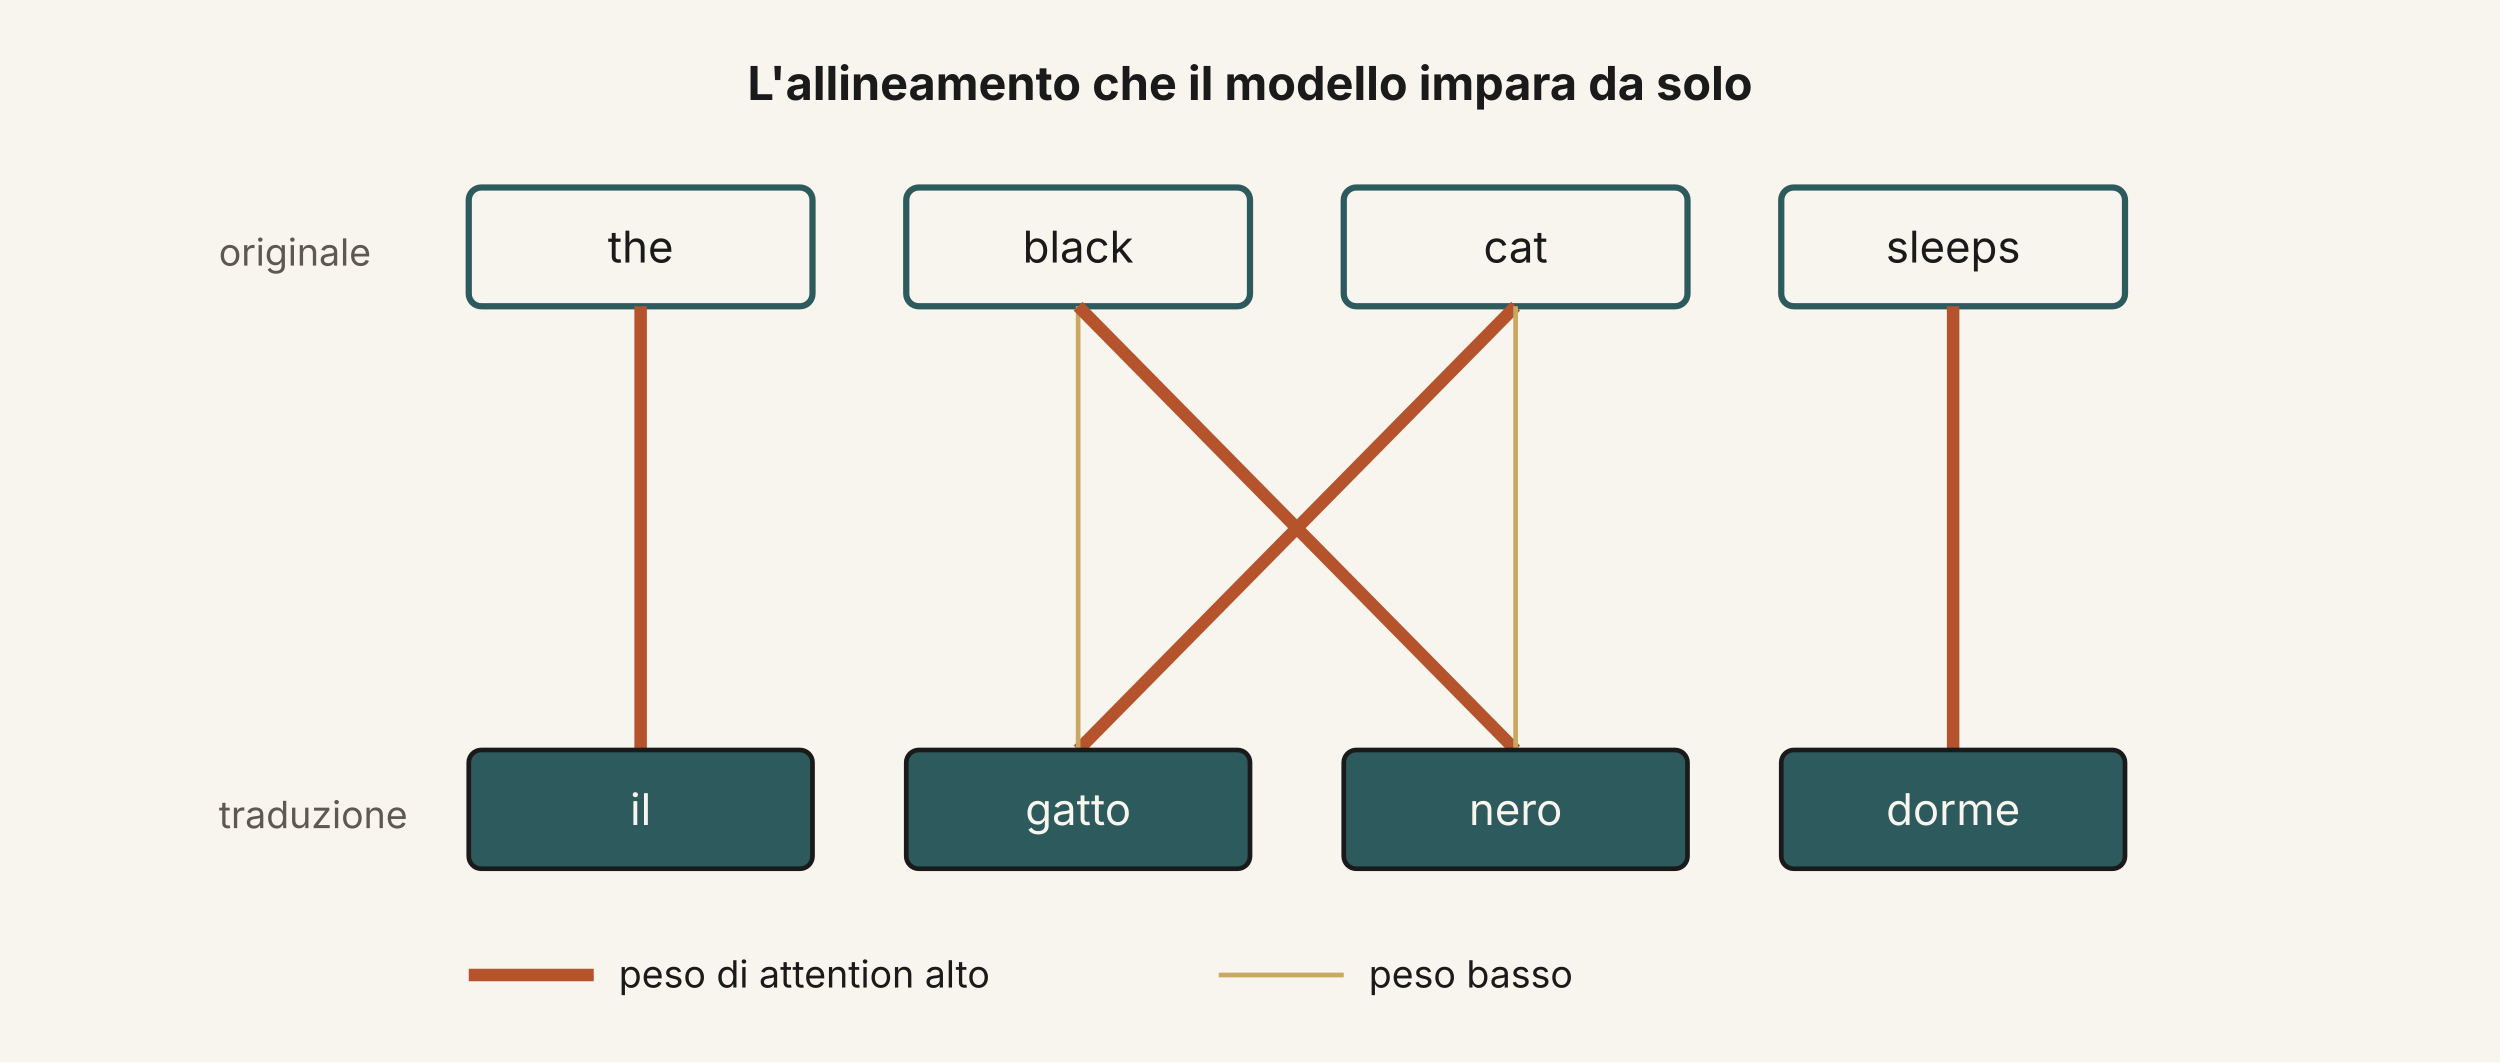
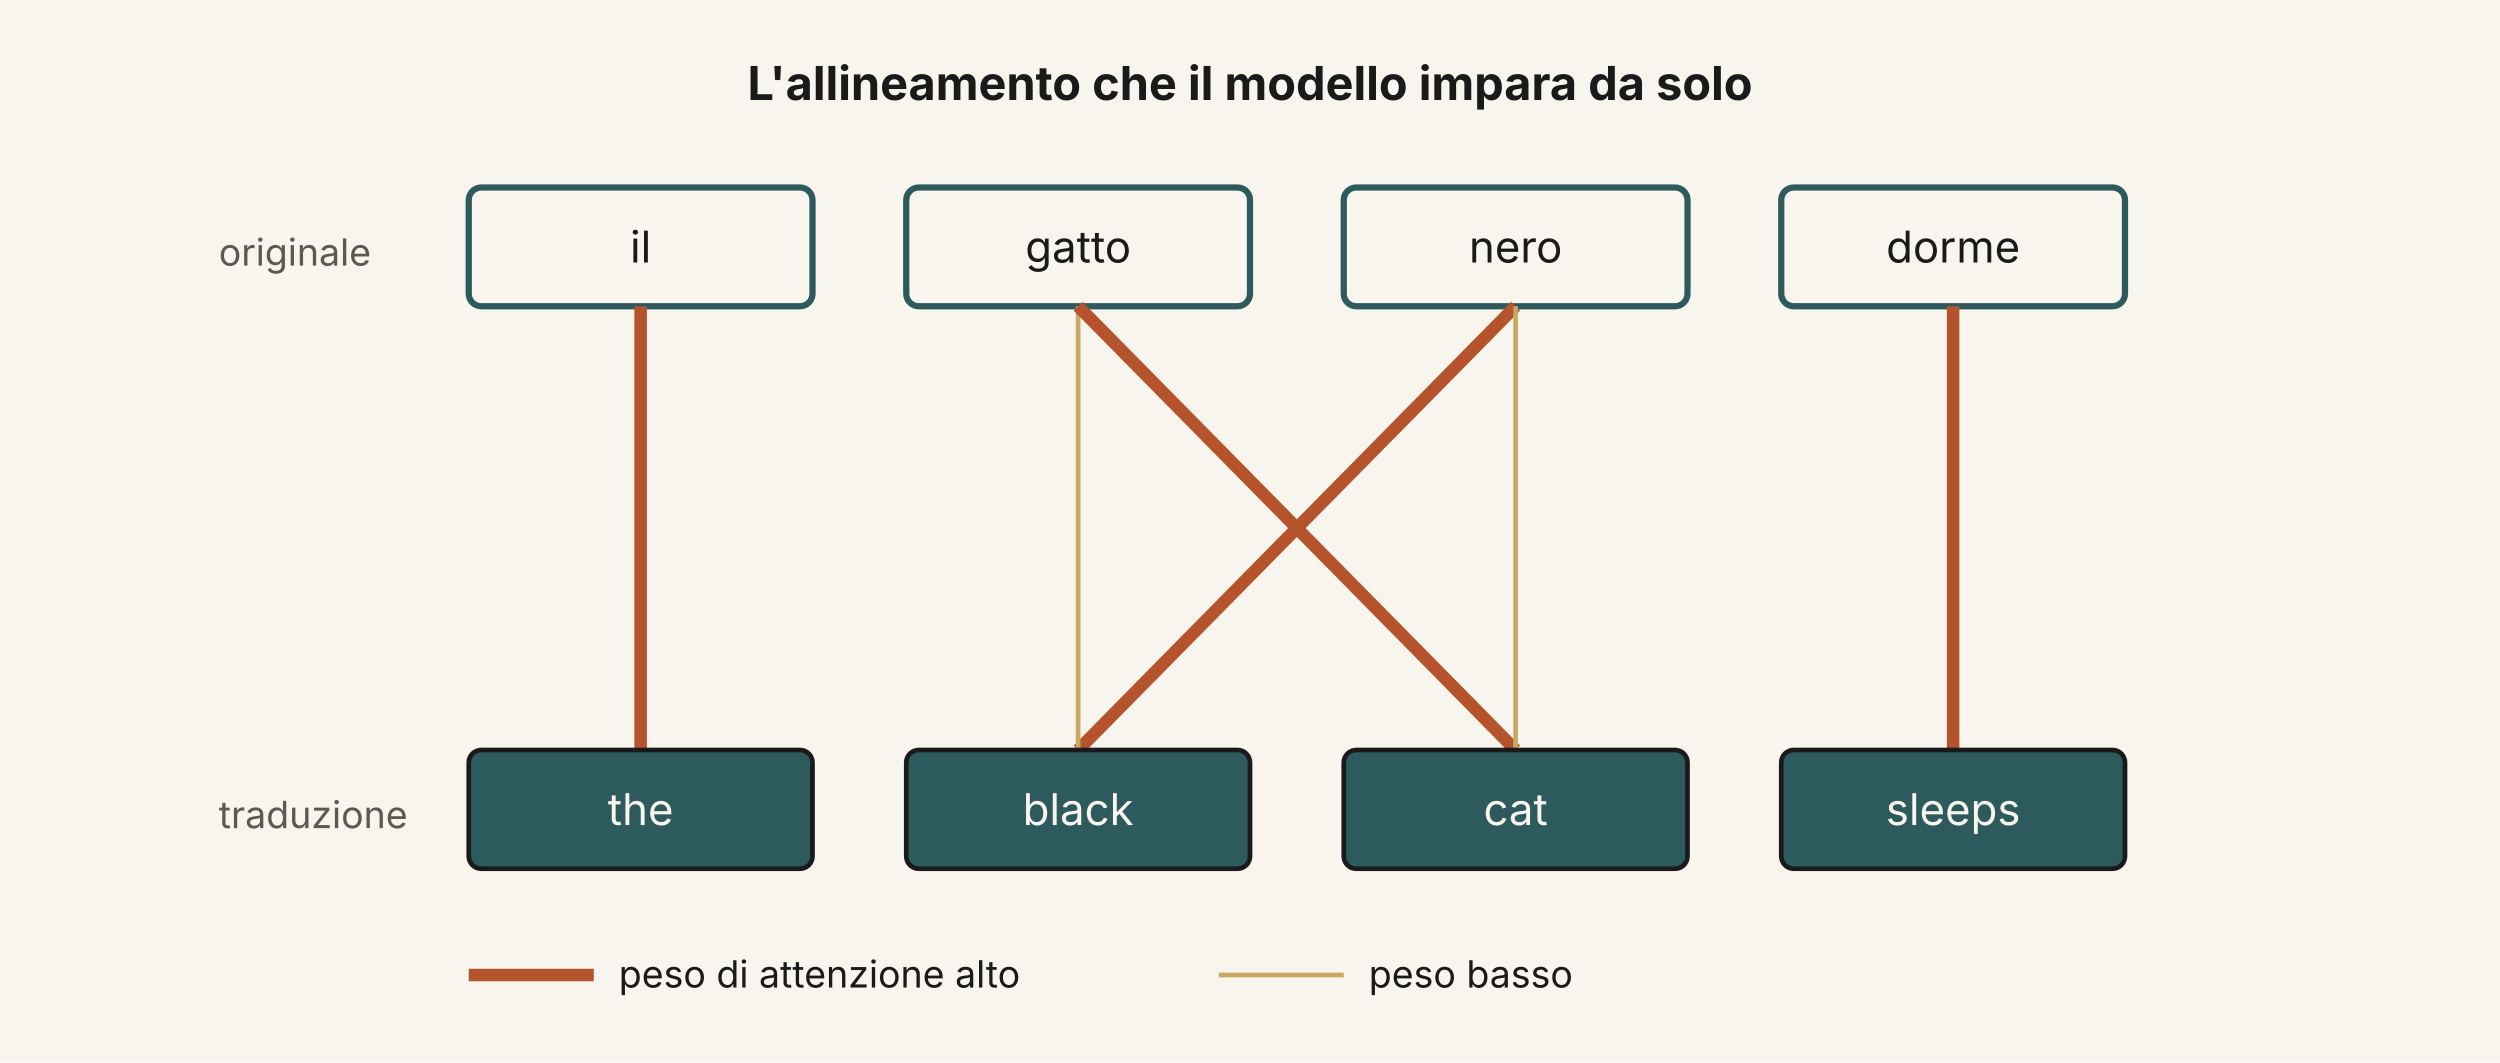
- <svg xmlns="http://www.w3.org/2000/svg" viewBox="0 0 800 340" width="100%" role="img" aria-label="Allineamento di traduzione appreso dall'attention: le parole italiane generate si collegano alle parole inglesi di origine con linee di spessore proporzionale al peso, incrociandosi dove l'ordine cambia">
+ <svg xmlns="http://www.w3.org/2000/svg" viewBox="0 0 800 340" width="100%" role="img" aria-label="Allineamento di traduzione appreso dall'attenzione: le parole inglesi generate si collegano alle parole italiane di origine con linee di spessore proporzionale al peso, incrociandosi dove l'ordine cambia">
  <rect x="0" y="0" width="800" height="340" fill="#F8F5EE" />
  <text x="400" y="32" font-family="Inter, system-ui, sans-serif" font-size="15" font-weight="bold" fill="#1A1A1A" text-anchor="middle">L'allineamento che il modello impara da solo</text>
  <text x="70" y="85" font-family="Inter, system-ui, sans-serif" font-size="12" fill="#5E5852">originale</text>
  <g font-family="Inter, system-ui, sans-serif" font-size="14" text-anchor="middle">
    <rect x="150" y="60" width="110" height="38" rx="4" fill="#F8F5EE" stroke="#2D5A5C" stroke-width="2" />
-     <text x="205" y="84" fill="#1A1A1A">the</text>
+     <text x="205" y="84" fill="#1A1A1A">il</text>
    <rect x="290" y="60" width="110" height="38" rx="4" fill="#F8F5EE" stroke="#2D5A5C" stroke-width="2" />
-     <text x="345" y="84" fill="#1A1A1A">black</text>
+     <text x="345" y="84" fill="#1A1A1A">gatto</text>
    <rect x="430" y="60" width="110" height="38" rx="4" fill="#F8F5EE" stroke="#2D5A5C" stroke-width="2" />
-     <text x="485" y="84" fill="#1A1A1A">cat</text>
+     <text x="485" y="84" fill="#1A1A1A">nero</text>
    <rect x="570" y="60" width="110" height="38" rx="4" fill="#F8F5EE" stroke="#2D5A5C" stroke-width="2" />
-     <text x="625" y="84" fill="#1A1A1A">sleeps</text>
+     <text x="625" y="84" fill="#1A1A1A">dorme</text>
  </g>
  <g fill="none">
    <line x1="205" y1="98" x2="205" y2="240" stroke="#B5532C" stroke-width="4" />
    <line x1="485" y1="98" x2="345" y2="240" stroke="#B5532C" stroke-width="4" />
    <line x1="345" y1="98" x2="345" y2="240" stroke="#C9A961" stroke-width="1.5" />
    <line x1="345" y1="98" x2="485" y2="240" stroke="#B5532C" stroke-width="4" />
    <line x1="485" y1="98" x2="485" y2="240" stroke="#C9A961" stroke-width="1.5" />
    <line x1="625" y1="98" x2="625" y2="240" stroke="#B5532C" stroke-width="4" />
  </g>
  <text x="70" y="265" font-family="Inter, system-ui, sans-serif" font-size="12" fill="#5E5852">traduzione</text>
  <g font-family="Inter, system-ui, sans-serif" font-size="14" text-anchor="middle">
    <rect x="150" y="240" width="110" height="38" rx="4" fill="#2D5A5C" stroke="#1A1A1A" stroke-width="1.5" />
-     <text x="205" y="264" fill="#F8F5EE">il</text>
+     <text x="205" y="264" fill="#F8F5EE">the</text>
    <rect x="290" y="240" width="110" height="38" rx="4" fill="#2D5A5C" stroke="#1A1A1A" stroke-width="1.5" />
-     <text x="345" y="264" fill="#F8F5EE">gatto</text>
+     <text x="345" y="264" fill="#F8F5EE">black</text>
    <rect x="430" y="240" width="110" height="38" rx="4" fill="#2D5A5C" stroke="#1A1A1A" stroke-width="1.5" />
-     <text x="485" y="264" fill="#F8F5EE">nero</text>
+     <text x="485" y="264" fill="#F8F5EE">cat</text>
    <rect x="570" y="240" width="110" height="38" rx="4" fill="#2D5A5C" stroke="#1A1A1A" stroke-width="1.5" />
-     <text x="625" y="264" fill="#F8F5EE">dorme</text>
+     <text x="625" y="264" fill="#F8F5EE">sleeps</text>
  </g>
  <g font-family="Inter, system-ui, sans-serif" font-size="12">
    <line x1="150" y1="312" x2="190" y2="312" stroke="#B5532C" stroke-width="4" />
-     <text x="198" y="316" fill="#1A1A1A">peso di attention alto</text>
+     <text x="198" y="316" fill="#1A1A1A">peso di attenzione alto</text>
    <line x1="390" y1="312" x2="430" y2="312" stroke="#C9A961" stroke-width="1.5" />
    <text x="438" y="316" fill="#1A1A1A">peso basso</text>
  </g>
</svg>
